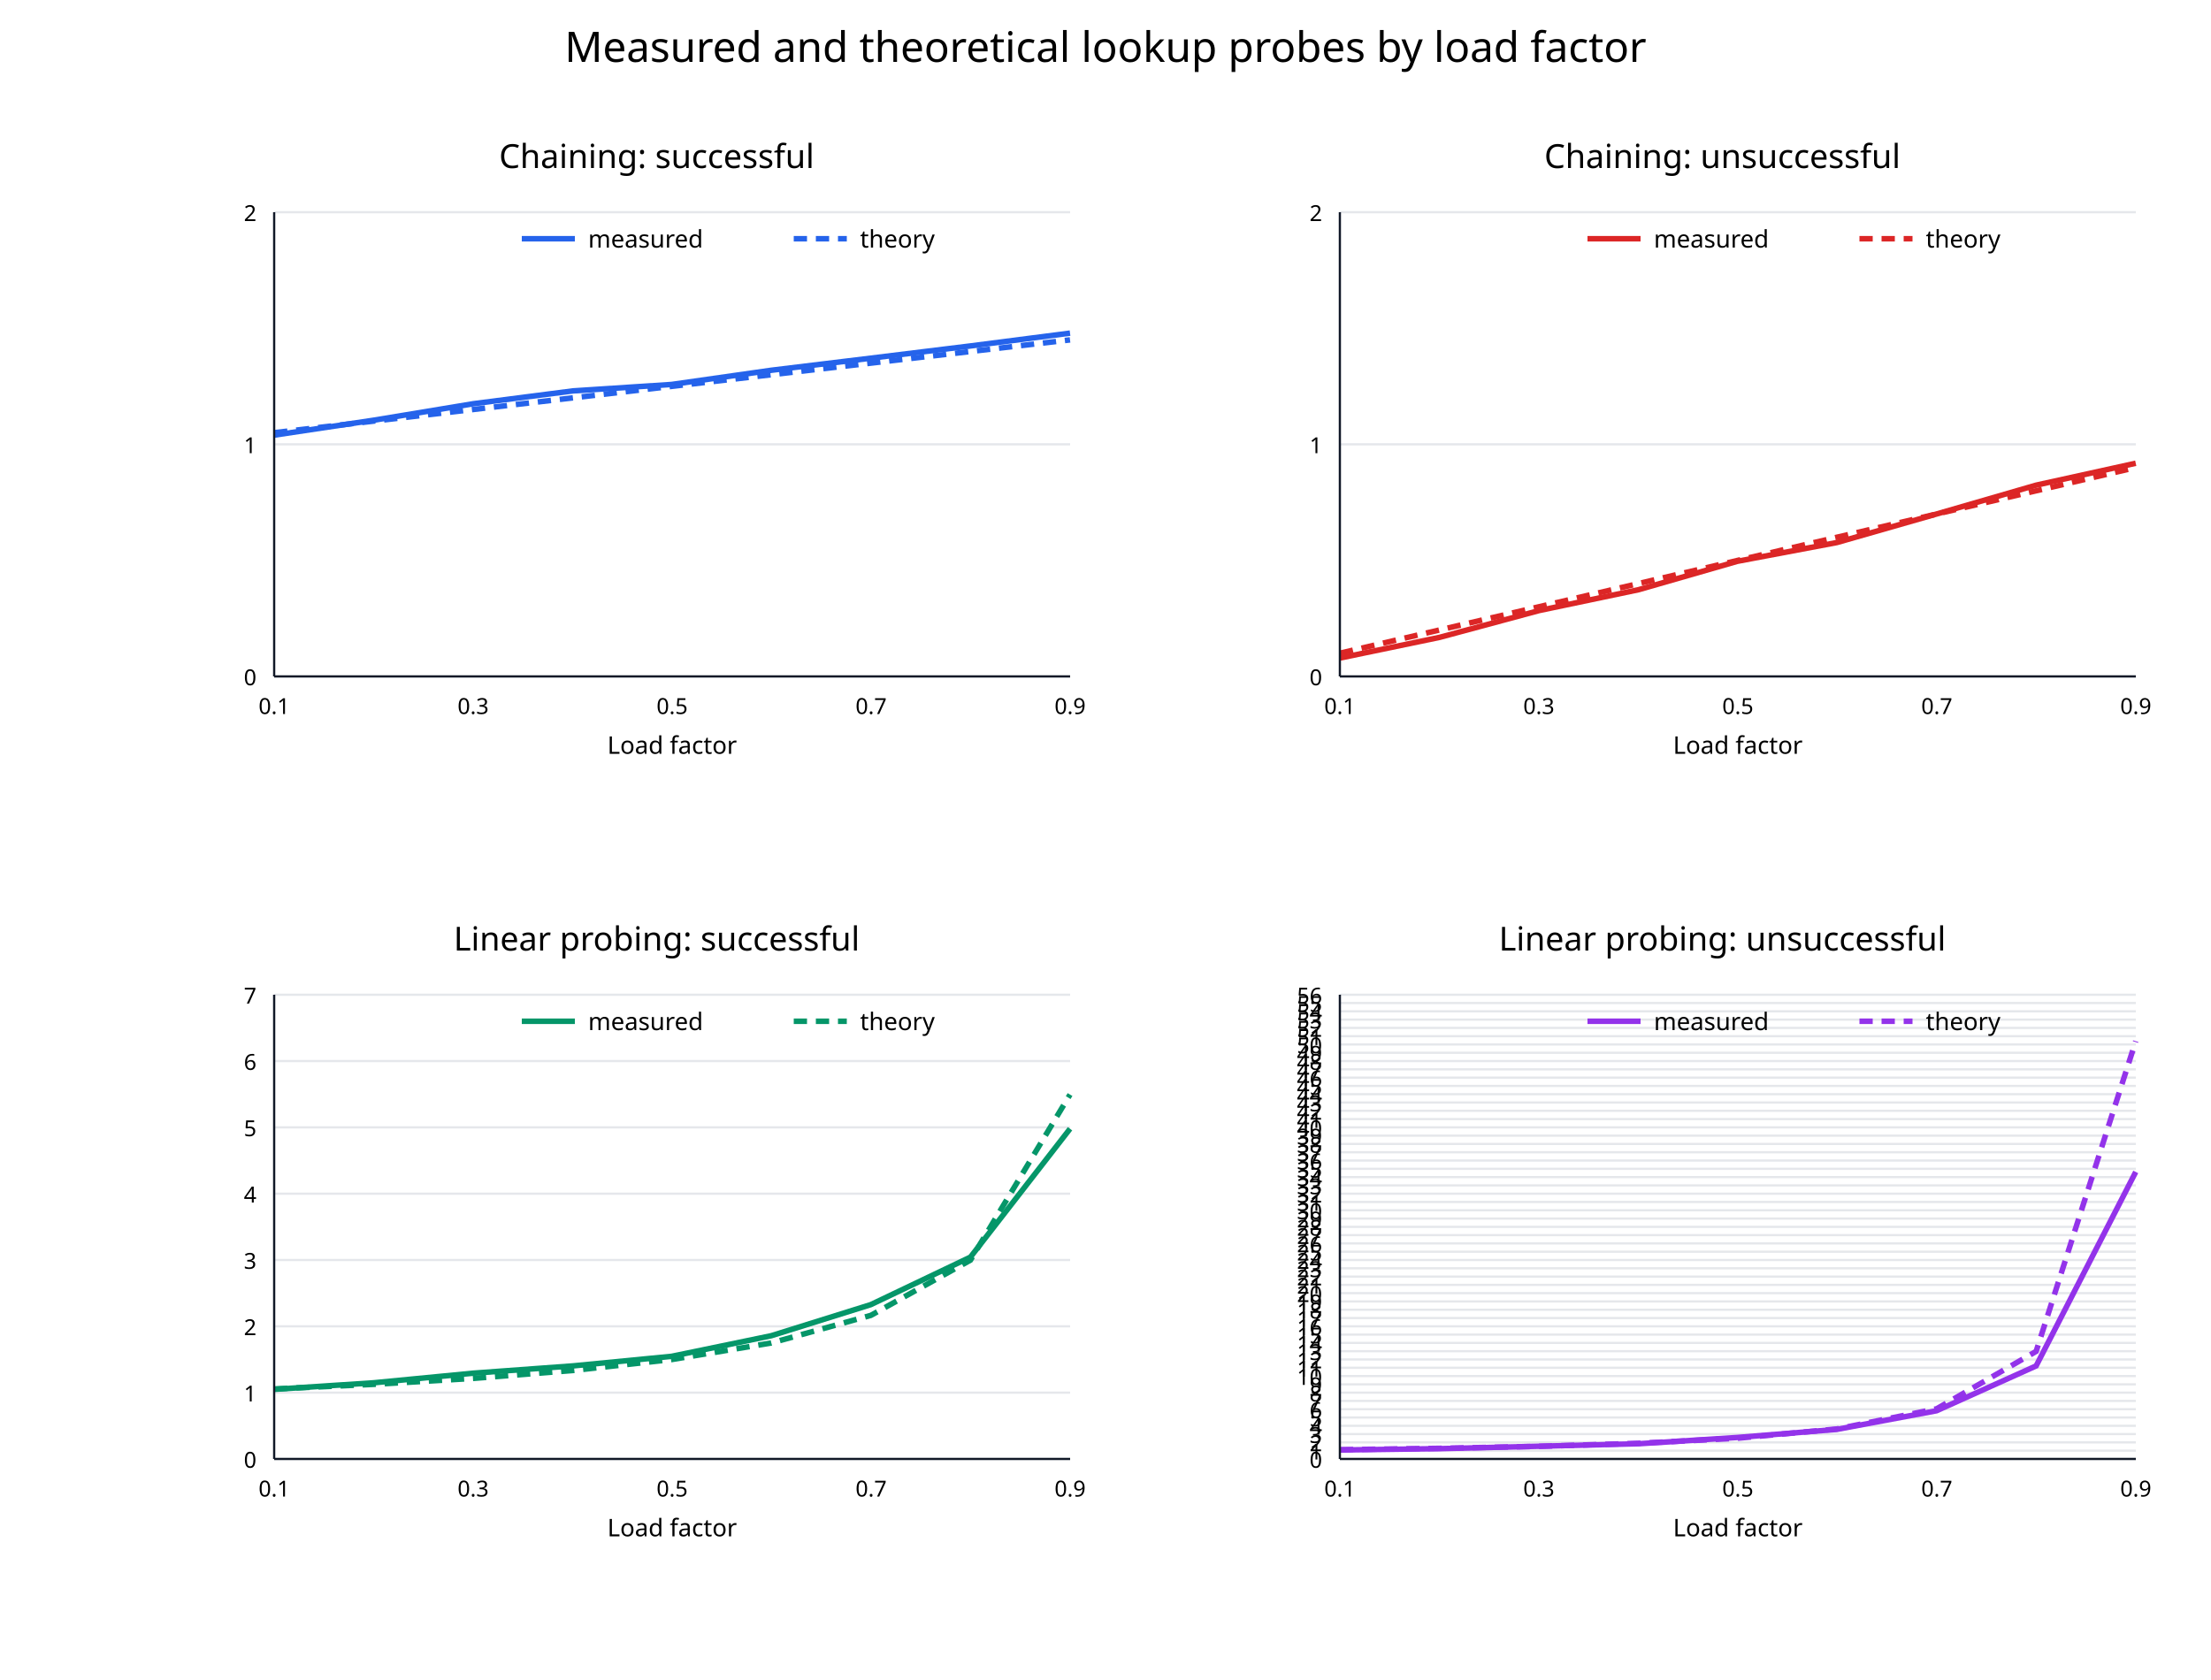
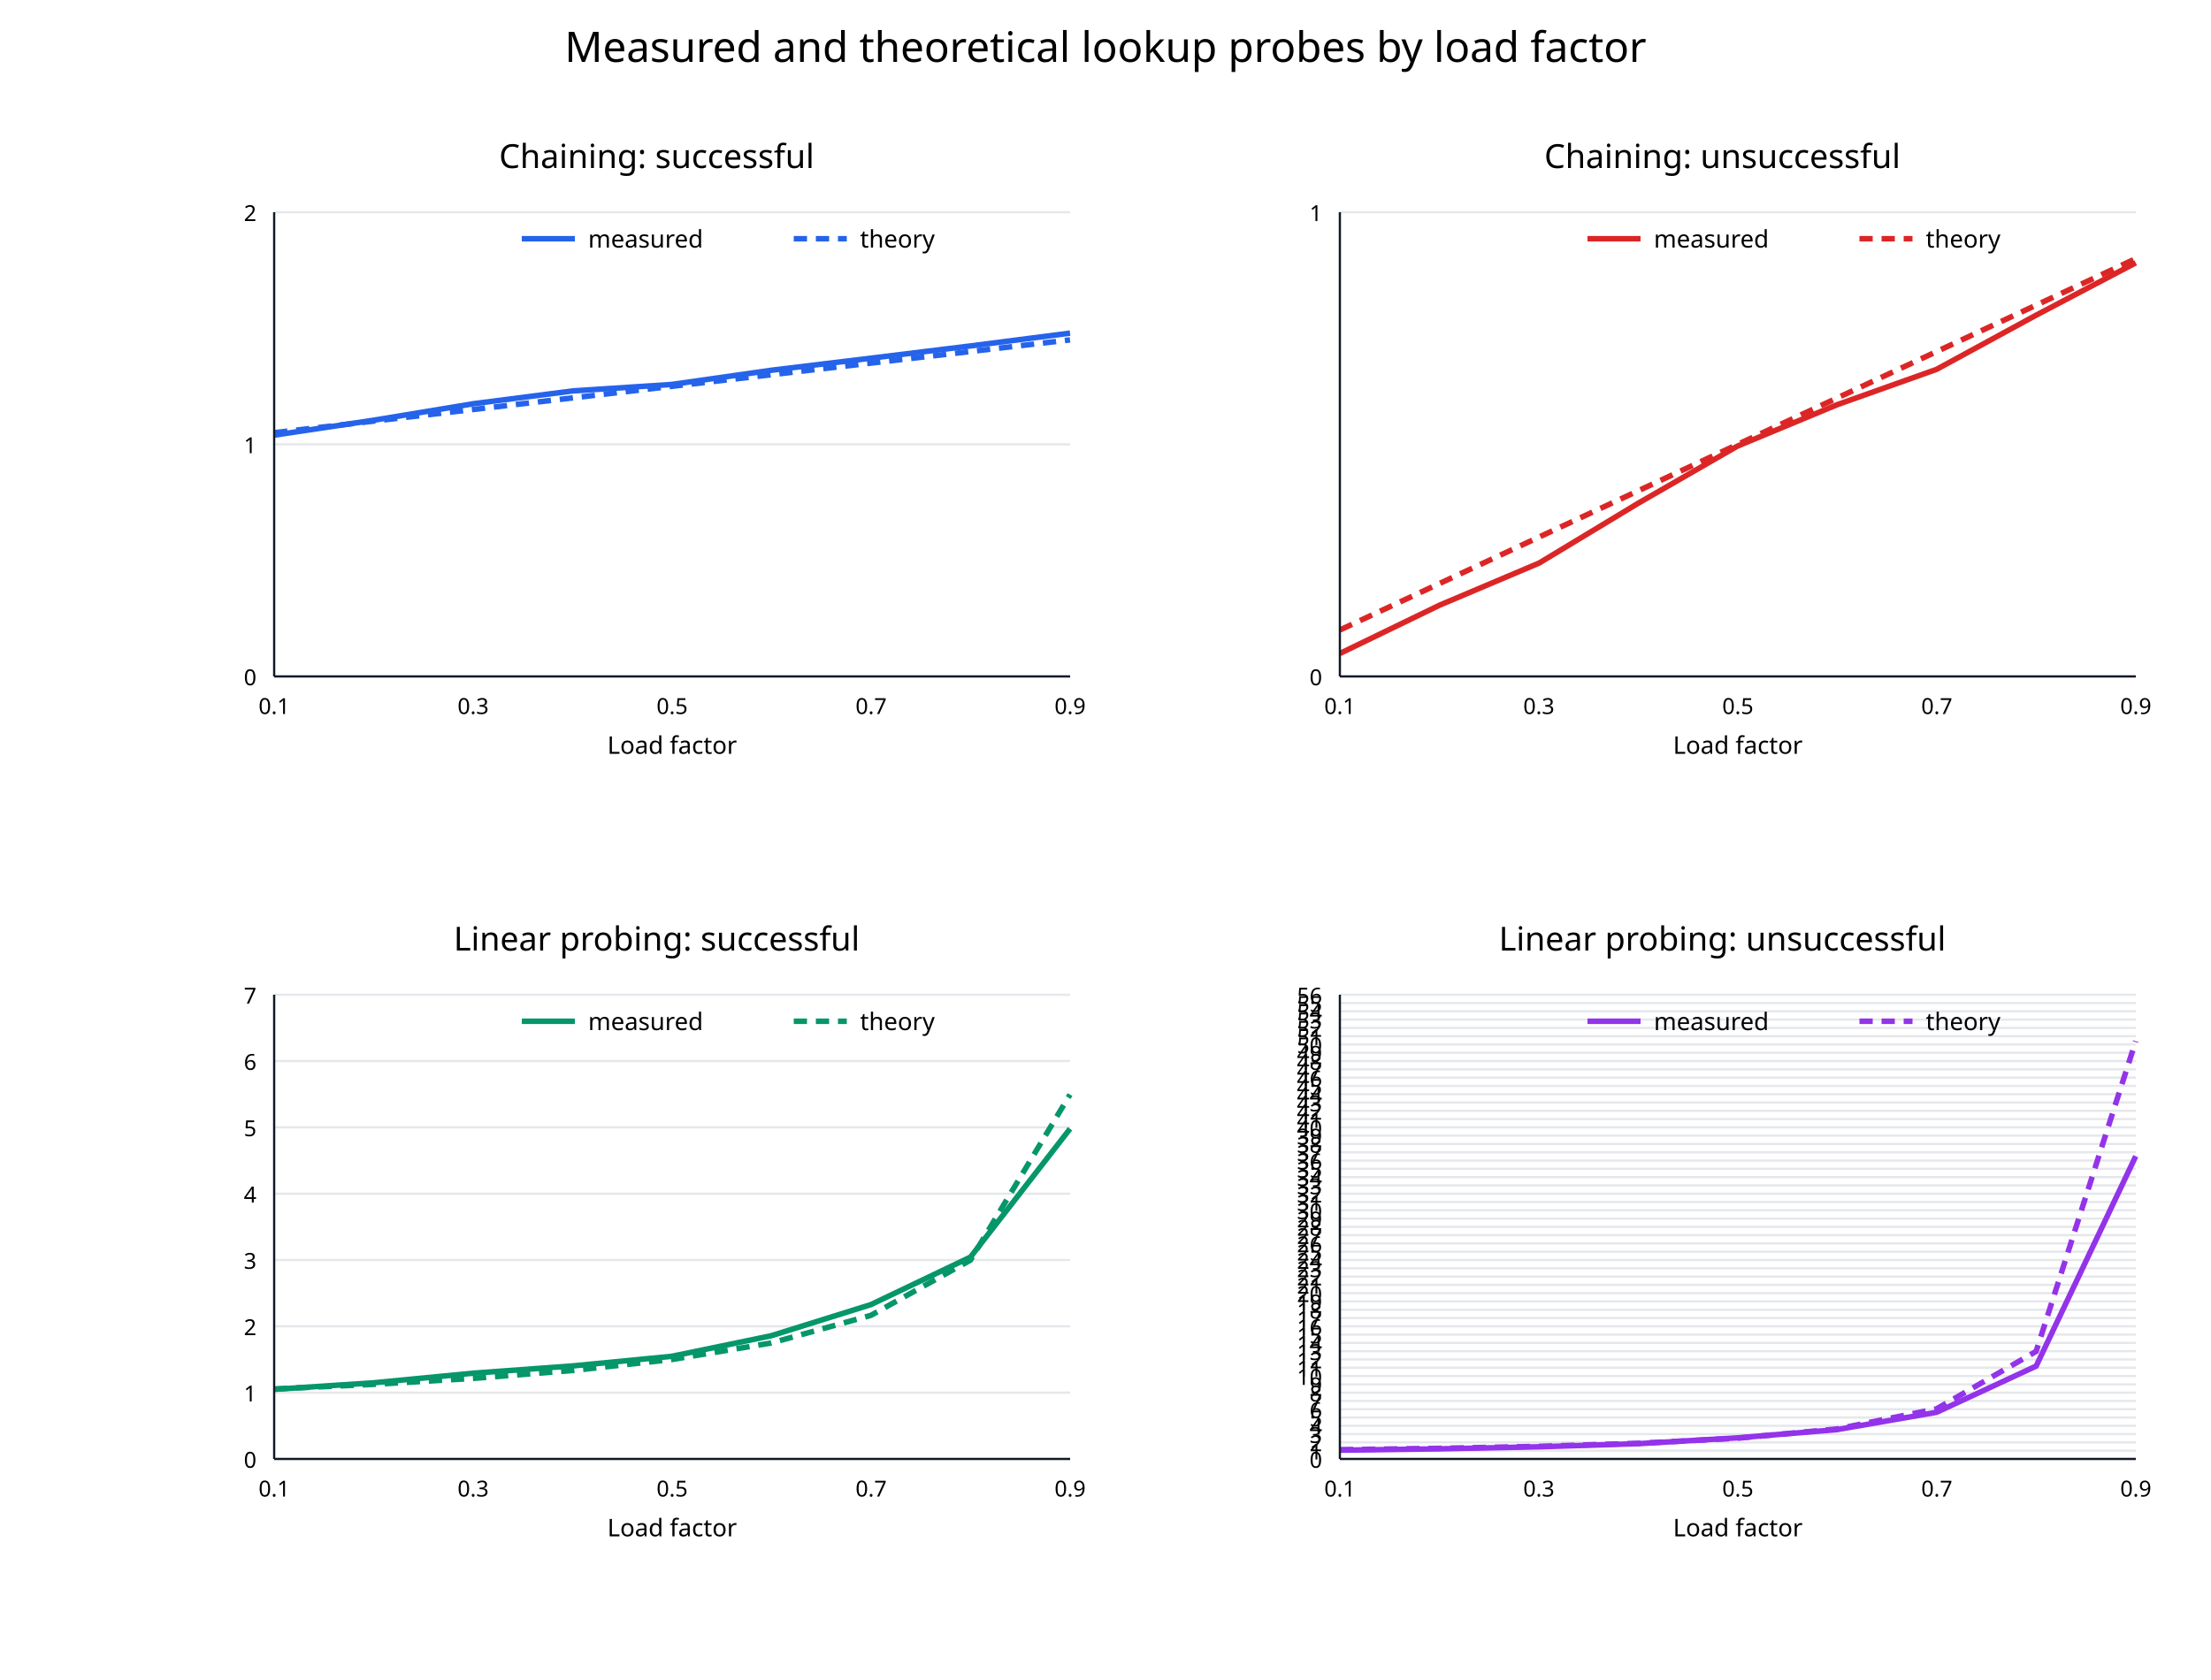
<svg xmlns="http://www.w3.org/2000/svg" width="1000" height="760" viewBox="0 0 1000 760">
  <rect width="100%" height="100%" fill="white" />
  <text x="500" y="28" text-anchor="middle" font-family="sans-serif" font-size="19">Measured and theoretical lookup probes by load factor</text>
  <text x="297.0" y="76" text-anchor="middle" font-family="sans-serif" font-size="15">Chaining: successful</text>
  <line x1="124" y1="306.00" x2="484" y2="306.00" stroke="#e5e7eb" />
  <text x="116" y="310.00" text-anchor="end" font-family="sans-serif" font-size="10">0</text>
  <line x1="124" y1="201.00" x2="484" y2="201.00" stroke="#e5e7eb" />
  <text x="116" y="205.00" text-anchor="end" font-family="sans-serif" font-size="10">1</text>
  <line x1="124" y1="96.00" x2="484" y2="96.00" stroke="#e5e7eb" />
  <text x="116" y="100.00" text-anchor="end" font-family="sans-serif" font-size="10">2</text>
  <text x="124.00" y="323" text-anchor="middle" font-family="sans-serif" font-size="10">0.1</text>
  <text x="214.00" y="323" text-anchor="middle" font-family="sans-serif" font-size="10">0.3</text>
  <text x="304.00" y="323" text-anchor="middle" font-family="sans-serif" font-size="10">0.5</text>
  <text x="394.00" y="323" text-anchor="middle" font-family="sans-serif" font-size="10">0.7</text>
  <text x="484.00" y="323" text-anchor="middle" font-family="sans-serif" font-size="10">0.9</text>
  <polyline points="124.04,196.84 169.09,190.08 214.13,182.63 259.18,176.83 303.78,173.92 348.82,167.50 393.87,162.03 438.91,156.50 483.96,150.70" fill="none" stroke="#2563eb" stroke-width="2.5" />
  <polyline points="124.04,195.74 169.09,190.49 214.13,185.23 259.18,179.98 303.78,174.78 348.82,169.52 393.87,164.27 438.91,159.01 483.96,153.76" fill="none" stroke="#2563eb" stroke-width="2.5" stroke-dasharray="6 4" />
  <line x1="124" y1="96" x2="124" y2="306" stroke="#111827" />
  <line x1="124" y1="306" x2="484" y2="306" stroke="#111827" />
  <text x="304.0" y="341" text-anchor="middle" font-family="sans-serif" font-size="11">Load factor</text>
  <line x1="236" y1="108" x2="260" y2="108" stroke="#2563eb" stroke-width="2.5" />
  <text x="266" y="112" font-family="sans-serif" font-size="11">measured</text>
  <line x1="359" y1="108" x2="383" y2="108" stroke="#2563eb" stroke-width="2.5" stroke-dasharray="6 4" />
  <text x="389" y="112" font-family="sans-serif" font-size="11">theory</text>
  <text x="779.0" y="76" text-anchor="middle" font-family="sans-serif" font-size="15">Chaining: unsuccessful</text>
  <line x1="606" y1="306.00" x2="966" y2="306.00" stroke="#e5e7eb" />
  <text x="598" y="310.00" text-anchor="end" font-family="sans-serif" font-size="10">0</text>
-   <line x1="606" y1="201.00" x2="966" y2="201.00" stroke="#e5e7eb" />
-   <text x="598" y="205.00" text-anchor="end" font-family="sans-serif" font-size="10">1</text>
  <line x1="606" y1="96.00" x2="966" y2="96.00" stroke="#e5e7eb" />
-   <text x="598" y="100.00" text-anchor="end" font-family="sans-serif" font-size="10">2</text>
+   <text x="598" y="100.00" text-anchor="end" font-family="sans-serif" font-size="10">1</text>
  <text x="606.00" y="323" text-anchor="middle" font-family="sans-serif" font-size="10">0.1</text>
  <text x="696.00" y="323" text-anchor="middle" font-family="sans-serif" font-size="10">0.3</text>
  <text x="786.00" y="323" text-anchor="middle" font-family="sans-serif" font-size="10">0.5</text>
  <text x="876.00" y="323" text-anchor="middle" font-family="sans-serif" font-size="10">0.7</text>
  <text x="966.00" y="323" text-anchor="middle" font-family="sans-serif" font-size="10">0.9</text>
-   <polyline points="606.04,297.68 651.09,288.33 696.13,276.20 741.18,266.75 785.78,253.92 830.82,245.43 875.87,232.53 920.91,219.48 965.96,209.56" fill="none" stroke="#dc2626" stroke-width="2.5" />
-   <polyline points="606.04,295.49 651.09,284.98 696.13,274.47 741.18,263.96 785.78,253.55 830.82,243.04 875.87,232.53 920.91,222.02 965.96,211.51" fill="none" stroke="#dc2626" stroke-width="2.5" stroke-dasharray="6 4" />
+   <polyline points="606.04,295.60 651.09,273.77 696.13,254.71 741.18,227.51 785.78,201.83 830.82,183.12 875.87,167.09 920.91,142.58 965.96,118.90" fill="none" stroke="#dc2626" stroke-width="2.5" />
+   <polyline points="606.04,284.98 651.09,263.96 696.13,242.94 741.18,221.92 785.78,201.10 830.82,180.08 875.87,159.06 920.91,138.04 965.96,117.02" fill="none" stroke="#dc2626" stroke-width="2.5" stroke-dasharray="6 4" />
  <line x1="606" y1="96" x2="606" y2="306" stroke="#111827" />
  <line x1="606" y1="306" x2="966" y2="306" stroke="#111827" />
  <text x="786.0" y="341" text-anchor="middle" font-family="sans-serif" font-size="11">Load factor</text>
  <line x1="718" y1="108" x2="742" y2="108" stroke="#dc2626" stroke-width="2.5" />
  <text x="748" y="112" font-family="sans-serif" font-size="11">measured</text>
  <line x1="841" y1="108" x2="865" y2="108" stroke="#dc2626" stroke-width="2.5" stroke-dasharray="6 4" />
  <text x="871" y="112" font-family="sans-serif" font-size="11">theory</text>
  <text x="297.0" y="430" text-anchor="middle" font-family="sans-serif" font-size="15">Linear probing: successful</text>
  <line x1="124" y1="660.00" x2="484" y2="660.00" stroke="#e5e7eb" />
  <text x="116" y="664.00" text-anchor="end" font-family="sans-serif" font-size="10">0</text>
  <line x1="124" y1="630.00" x2="484" y2="630.00" stroke="#e5e7eb" />
  <text x="116" y="634.00" text-anchor="end" font-family="sans-serif" font-size="10">1</text>
  <line x1="124" y1="600.00" x2="484" y2="600.00" stroke="#e5e7eb" />
  <text x="116" y="604.00" text-anchor="end" font-family="sans-serif" font-size="10">2</text>
  <line x1="124" y1="570.00" x2="484" y2="570.00" stroke="#e5e7eb" />
  <text x="116" y="574.00" text-anchor="end" font-family="sans-serif" font-size="10">3</text>
  <line x1="124" y1="540.00" x2="484" y2="540.00" stroke="#e5e7eb" />
  <text x="116" y="544.00" text-anchor="end" font-family="sans-serif" font-size="10">4</text>
  <line x1="124" y1="510.00" x2="484" y2="510.00" stroke="#e5e7eb" />
  <text x="116" y="514.00" text-anchor="end" font-family="sans-serif" font-size="10">5</text>
  <line x1="124" y1="480.00" x2="484" y2="480.00" stroke="#e5e7eb" />
  <text x="116" y="484.00" text-anchor="end" font-family="sans-serif" font-size="10">6</text>
  <line x1="124" y1="450.00" x2="484" y2="450.00" stroke="#e5e7eb" />
  <text x="116" y="454.00" text-anchor="end" font-family="sans-serif" font-size="10">7</text>
  <text x="124.00" y="677" text-anchor="middle" font-family="sans-serif" font-size="10">0.1</text>
  <text x="214.00" y="677" text-anchor="middle" font-family="sans-serif" font-size="10">0.3</text>
  <text x="304.00" y="677" text-anchor="middle" font-family="sans-serif" font-size="10">0.5</text>
  <text x="394.00" y="677" text-anchor="middle" font-family="sans-serif" font-size="10">0.7</text>
  <text x="484.00" y="677" text-anchor="middle" font-family="sans-serif" font-size="10">0.9</text>
  <polyline points="124.04,628.51 169.09,625.54 214.13,621.19 259.18,617.90 303.78,613.57 348.82,604.26 393.87,590.18 438.91,568.70 483.96,510.63" fill="none" stroke="#059669" stroke-width="2.5" />
  <polyline points="124.04,628.33 169.09,626.25 214.13,623.56 259.18,619.98 303.78,615.03 348.82,607.54 393.87,595.05 438.91,570.07 483.96,495.15" fill="none" stroke="#059669" stroke-width="2.5" stroke-dasharray="6 4" />
  <line x1="124" y1="450" x2="124" y2="660" stroke="#111827" />
  <line x1="124" y1="660" x2="484" y2="660" stroke="#111827" />
  <text x="304.0" y="695" text-anchor="middle" font-family="sans-serif" font-size="11">Load factor</text>
  <line x1="236" y1="462" x2="260" y2="462" stroke="#059669" stroke-width="2.5" />
  <text x="266" y="466" font-family="sans-serif" font-size="11">measured</text>
  <line x1="359" y1="462" x2="383" y2="462" stroke="#059669" stroke-width="2.5" stroke-dasharray="6 4" />
  <text x="389" y="466" font-family="sans-serif" font-size="11">theory</text>
  <text x="779.0" y="430" text-anchor="middle" font-family="sans-serif" font-size="15">Linear probing: unsuccessful</text>
  <line x1="606" y1="660.00" x2="966" y2="660.00" stroke="#e5e7eb" />
  <text x="598" y="664.00" text-anchor="end" font-family="sans-serif" font-size="10">0</text>
  <line x1="606" y1="656.25" x2="966" y2="656.25" stroke="#e5e7eb" />
  <text x="598" y="660.25" text-anchor="end" font-family="sans-serif" font-size="10">1</text>
  <line x1="606" y1="652.50" x2="966" y2="652.50" stroke="#e5e7eb" />
  <text x="598" y="656.50" text-anchor="end" font-family="sans-serif" font-size="10">2</text>
  <line x1="606" y1="648.75" x2="966" y2="648.75" stroke="#e5e7eb" />
  <text x="598" y="652.75" text-anchor="end" font-family="sans-serif" font-size="10">3</text>
  <line x1="606" y1="645.00" x2="966" y2="645.00" stroke="#e5e7eb" />
  <text x="598" y="649.00" text-anchor="end" font-family="sans-serif" font-size="10">4</text>
  <line x1="606" y1="641.25" x2="966" y2="641.25" stroke="#e5e7eb" />
  <text x="598" y="645.25" text-anchor="end" font-family="sans-serif" font-size="10">5</text>
  <line x1="606" y1="637.50" x2="966" y2="637.50" stroke="#e5e7eb" />
  <text x="598" y="641.50" text-anchor="end" font-family="sans-serif" font-size="10">6</text>
  <line x1="606" y1="633.75" x2="966" y2="633.75" stroke="#e5e7eb" />
  <text x="598" y="637.75" text-anchor="end" font-family="sans-serif" font-size="10">7</text>
  <line x1="606" y1="630.00" x2="966" y2="630.00" stroke="#e5e7eb" />
  <text x="598" y="634.00" text-anchor="end" font-family="sans-serif" font-size="10">8</text>
  <line x1="606" y1="626.25" x2="966" y2="626.25" stroke="#e5e7eb" />
  <text x="598" y="630.25" text-anchor="end" font-family="sans-serif" font-size="10">9</text>
  <line x1="606" y1="622.50" x2="966" y2="622.50" stroke="#e5e7eb" />
  <text x="598" y="626.50" text-anchor="end" font-family="sans-serif" font-size="10">10</text>
  <line x1="606" y1="618.75" x2="966" y2="618.75" stroke="#e5e7eb" />
  <text x="598" y="622.75" text-anchor="end" font-family="sans-serif" font-size="10">11</text>
  <line x1="606" y1="615.00" x2="966" y2="615.00" stroke="#e5e7eb" />
  <text x="598" y="619.00" text-anchor="end" font-family="sans-serif" font-size="10">12</text>
  <line x1="606" y1="611.25" x2="966" y2="611.25" stroke="#e5e7eb" />
  <text x="598" y="615.25" text-anchor="end" font-family="sans-serif" font-size="10">13</text>
  <line x1="606" y1="607.50" x2="966" y2="607.50" stroke="#e5e7eb" />
  <text x="598" y="611.50" text-anchor="end" font-family="sans-serif" font-size="10">14</text>
  <line x1="606" y1="603.75" x2="966" y2="603.75" stroke="#e5e7eb" />
  <text x="598" y="607.75" text-anchor="end" font-family="sans-serif" font-size="10">15</text>
  <line x1="606" y1="600.00" x2="966" y2="600.00" stroke="#e5e7eb" />
  <text x="598" y="604.00" text-anchor="end" font-family="sans-serif" font-size="10">16</text>
  <line x1="606" y1="596.25" x2="966" y2="596.25" stroke="#e5e7eb" />
  <text x="598" y="600.25" text-anchor="end" font-family="sans-serif" font-size="10">17</text>
  <line x1="606" y1="592.50" x2="966" y2="592.50" stroke="#e5e7eb" />
  <text x="598" y="596.50" text-anchor="end" font-family="sans-serif" font-size="10">18</text>
  <line x1="606" y1="588.75" x2="966" y2="588.75" stroke="#e5e7eb" />
  <text x="598" y="592.75" text-anchor="end" font-family="sans-serif" font-size="10">19</text>
  <line x1="606" y1="585.00" x2="966" y2="585.00" stroke="#e5e7eb" />
  <text x="598" y="589.00" text-anchor="end" font-family="sans-serif" font-size="10">20</text>
  <line x1="606" y1="581.25" x2="966" y2="581.25" stroke="#e5e7eb" />
  <text x="598" y="585.25" text-anchor="end" font-family="sans-serif" font-size="10">21</text>
  <line x1="606" y1="577.50" x2="966" y2="577.50" stroke="#e5e7eb" />
  <text x="598" y="581.50" text-anchor="end" font-family="sans-serif" font-size="10">22</text>
  <line x1="606" y1="573.75" x2="966" y2="573.75" stroke="#e5e7eb" />
  <text x="598" y="577.75" text-anchor="end" font-family="sans-serif" font-size="10">23</text>
  <line x1="606" y1="570.00" x2="966" y2="570.00" stroke="#e5e7eb" />
  <text x="598" y="574.00" text-anchor="end" font-family="sans-serif" font-size="10">24</text>
  <line x1="606" y1="566.25" x2="966" y2="566.25" stroke="#e5e7eb" />
  <text x="598" y="570.25" text-anchor="end" font-family="sans-serif" font-size="10">25</text>
  <line x1="606" y1="562.50" x2="966" y2="562.50" stroke="#e5e7eb" />
  <text x="598" y="566.50" text-anchor="end" font-family="sans-serif" font-size="10">26</text>
  <line x1="606" y1="558.75" x2="966" y2="558.75" stroke="#e5e7eb" />
  <text x="598" y="562.75" text-anchor="end" font-family="sans-serif" font-size="10">27</text>
  <line x1="606" y1="555.00" x2="966" y2="555.00" stroke="#e5e7eb" />
  <text x="598" y="559.00" text-anchor="end" font-family="sans-serif" font-size="10">28</text>
  <line x1="606" y1="551.25" x2="966" y2="551.25" stroke="#e5e7eb" />
  <text x="598" y="555.25" text-anchor="end" font-family="sans-serif" font-size="10">29</text>
  <line x1="606" y1="547.50" x2="966" y2="547.50" stroke="#e5e7eb" />
  <text x="598" y="551.50" text-anchor="end" font-family="sans-serif" font-size="10">30</text>
  <line x1="606" y1="543.75" x2="966" y2="543.75" stroke="#e5e7eb" />
  <text x="598" y="547.75" text-anchor="end" font-family="sans-serif" font-size="10">31</text>
  <line x1="606" y1="540.00" x2="966" y2="540.00" stroke="#e5e7eb" />
  <text x="598" y="544.00" text-anchor="end" font-family="sans-serif" font-size="10">32</text>
  <line x1="606" y1="536.25" x2="966" y2="536.25" stroke="#e5e7eb" />
  <text x="598" y="540.25" text-anchor="end" font-family="sans-serif" font-size="10">33</text>
  <line x1="606" y1="532.50" x2="966" y2="532.50" stroke="#e5e7eb" />
  <text x="598" y="536.50" text-anchor="end" font-family="sans-serif" font-size="10">34</text>
  <line x1="606" y1="528.75" x2="966" y2="528.75" stroke="#e5e7eb" />
  <text x="598" y="532.75" text-anchor="end" font-family="sans-serif" font-size="10">35</text>
  <line x1="606" y1="525.00" x2="966" y2="525.00" stroke="#e5e7eb" />
  <text x="598" y="529.00" text-anchor="end" font-family="sans-serif" font-size="10">36</text>
  <line x1="606" y1="521.25" x2="966" y2="521.25" stroke="#e5e7eb" />
  <text x="598" y="525.25" text-anchor="end" font-family="sans-serif" font-size="10">37</text>
  <line x1="606" y1="517.50" x2="966" y2="517.50" stroke="#e5e7eb" />
  <text x="598" y="521.50" text-anchor="end" font-family="sans-serif" font-size="10">38</text>
  <line x1="606" y1="513.75" x2="966" y2="513.75" stroke="#e5e7eb" />
  <text x="598" y="517.75" text-anchor="end" font-family="sans-serif" font-size="10">39</text>
  <line x1="606" y1="510.00" x2="966" y2="510.00" stroke="#e5e7eb" />
  <text x="598" y="514.00" text-anchor="end" font-family="sans-serif" font-size="10">40</text>
  <line x1="606" y1="506.25" x2="966" y2="506.25" stroke="#e5e7eb" />
  <text x="598" y="510.25" text-anchor="end" font-family="sans-serif" font-size="10">41</text>
  <line x1="606" y1="502.50" x2="966" y2="502.50" stroke="#e5e7eb" />
  <text x="598" y="506.50" text-anchor="end" font-family="sans-serif" font-size="10">42</text>
  <line x1="606" y1="498.75" x2="966" y2="498.75" stroke="#e5e7eb" />
  <text x="598" y="502.75" text-anchor="end" font-family="sans-serif" font-size="10">43</text>
  <line x1="606" y1="495.00" x2="966" y2="495.00" stroke="#e5e7eb" />
  <text x="598" y="499.00" text-anchor="end" font-family="sans-serif" font-size="10">44</text>
  <line x1="606" y1="491.25" x2="966" y2="491.25" stroke="#e5e7eb" />
  <text x="598" y="495.25" text-anchor="end" font-family="sans-serif" font-size="10">45</text>
  <line x1="606" y1="487.50" x2="966" y2="487.50" stroke="#e5e7eb" />
  <text x="598" y="491.50" text-anchor="end" font-family="sans-serif" font-size="10">46</text>
  <line x1="606" y1="483.75" x2="966" y2="483.75" stroke="#e5e7eb" />
  <text x="598" y="487.75" text-anchor="end" font-family="sans-serif" font-size="10">47</text>
  <line x1="606" y1="480.00" x2="966" y2="480.00" stroke="#e5e7eb" />
  <text x="598" y="484.00" text-anchor="end" font-family="sans-serif" font-size="10">48</text>
  <line x1="606" y1="476.25" x2="966" y2="476.25" stroke="#e5e7eb" />
  <text x="598" y="480.25" text-anchor="end" font-family="sans-serif" font-size="10">49</text>
  <line x1="606" y1="472.50" x2="966" y2="472.50" stroke="#e5e7eb" />
  <text x="598" y="476.50" text-anchor="end" font-family="sans-serif" font-size="10">50</text>
  <line x1="606" y1="468.75" x2="966" y2="468.75" stroke="#e5e7eb" />
  <text x="598" y="472.75" text-anchor="end" font-family="sans-serif" font-size="10">51</text>
  <line x1="606" y1="465.00" x2="966" y2="465.00" stroke="#e5e7eb" />
  <text x="598" y="469.00" text-anchor="end" font-family="sans-serif" font-size="10">52</text>
  <line x1="606" y1="461.25" x2="966" y2="461.25" stroke="#e5e7eb" />
  <text x="598" y="465.25" text-anchor="end" font-family="sans-serif" font-size="10">53</text>
  <line x1="606" y1="457.50" x2="966" y2="457.50" stroke="#e5e7eb" />
  <text x="598" y="461.50" text-anchor="end" font-family="sans-serif" font-size="10">54</text>
  <line x1="606" y1="453.75" x2="966" y2="453.75" stroke="#e5e7eb" />
  <text x="598" y="457.75" text-anchor="end" font-family="sans-serif" font-size="10">55</text>
  <line x1="606" y1="450.00" x2="966" y2="450.00" stroke="#e5e7eb" />
  <text x="598" y="454.00" text-anchor="end" font-family="sans-serif" font-size="10">56</text>
  <text x="606.00" y="677" text-anchor="middle" font-family="sans-serif" font-size="10">0.1</text>
  <text x="696.00" y="677" text-anchor="middle" font-family="sans-serif" font-size="10">0.3</text>
  <text x="786.00" y="677" text-anchor="middle" font-family="sans-serif" font-size="10">0.5</text>
  <text x="876.00" y="677" text-anchor="middle" font-family="sans-serif" font-size="10">0.7</text>
  <text x="966.00" y="677" text-anchor="middle" font-family="sans-serif" font-size="10">0.9</text>
-   <polyline points="606.04,655.95 651.09,655.34 696.13,654.25 741.18,653.12 785.78,650.28 830.82,646.62 875.87,638.20 920.91,617.91 965.96,530.16" fill="none" stroke="#9333ea" stroke-width="2.5" />
+   <polyline points="606.04,656.03 651.09,655.43 696.13,654.50 741.18,653.08 785.78,650.45 830.82,646.73 875.87,638.89 920.91,618.00 965.96,523.05" fill="none" stroke="#9333ea" stroke-width="2.5" />
  <polyline points="606.04,655.81 651.09,655.19 696.13,654.30 741.18,652.91 785.78,650.64 830.82,646.43 875.87,637.33 920.91,611.34 965.96,471.00" fill="none" stroke="#9333ea" stroke-width="2.5" stroke-dasharray="6 4" />
  <line x1="606" y1="450" x2="606" y2="660" stroke="#111827" />
  <line x1="606" y1="660" x2="966" y2="660" stroke="#111827" />
  <text x="786.0" y="695" text-anchor="middle" font-family="sans-serif" font-size="11">Load factor</text>
  <line x1="718" y1="462" x2="742" y2="462" stroke="#9333ea" stroke-width="2.5" />
  <text x="748" y="466" font-family="sans-serif" font-size="11">measured</text>
  <line x1="841" y1="462" x2="865" y2="462" stroke="#9333ea" stroke-width="2.5" stroke-dasharray="6 4" />
  <text x="871" y="466" font-family="sans-serif" font-size="11">theory</text>
</svg>
